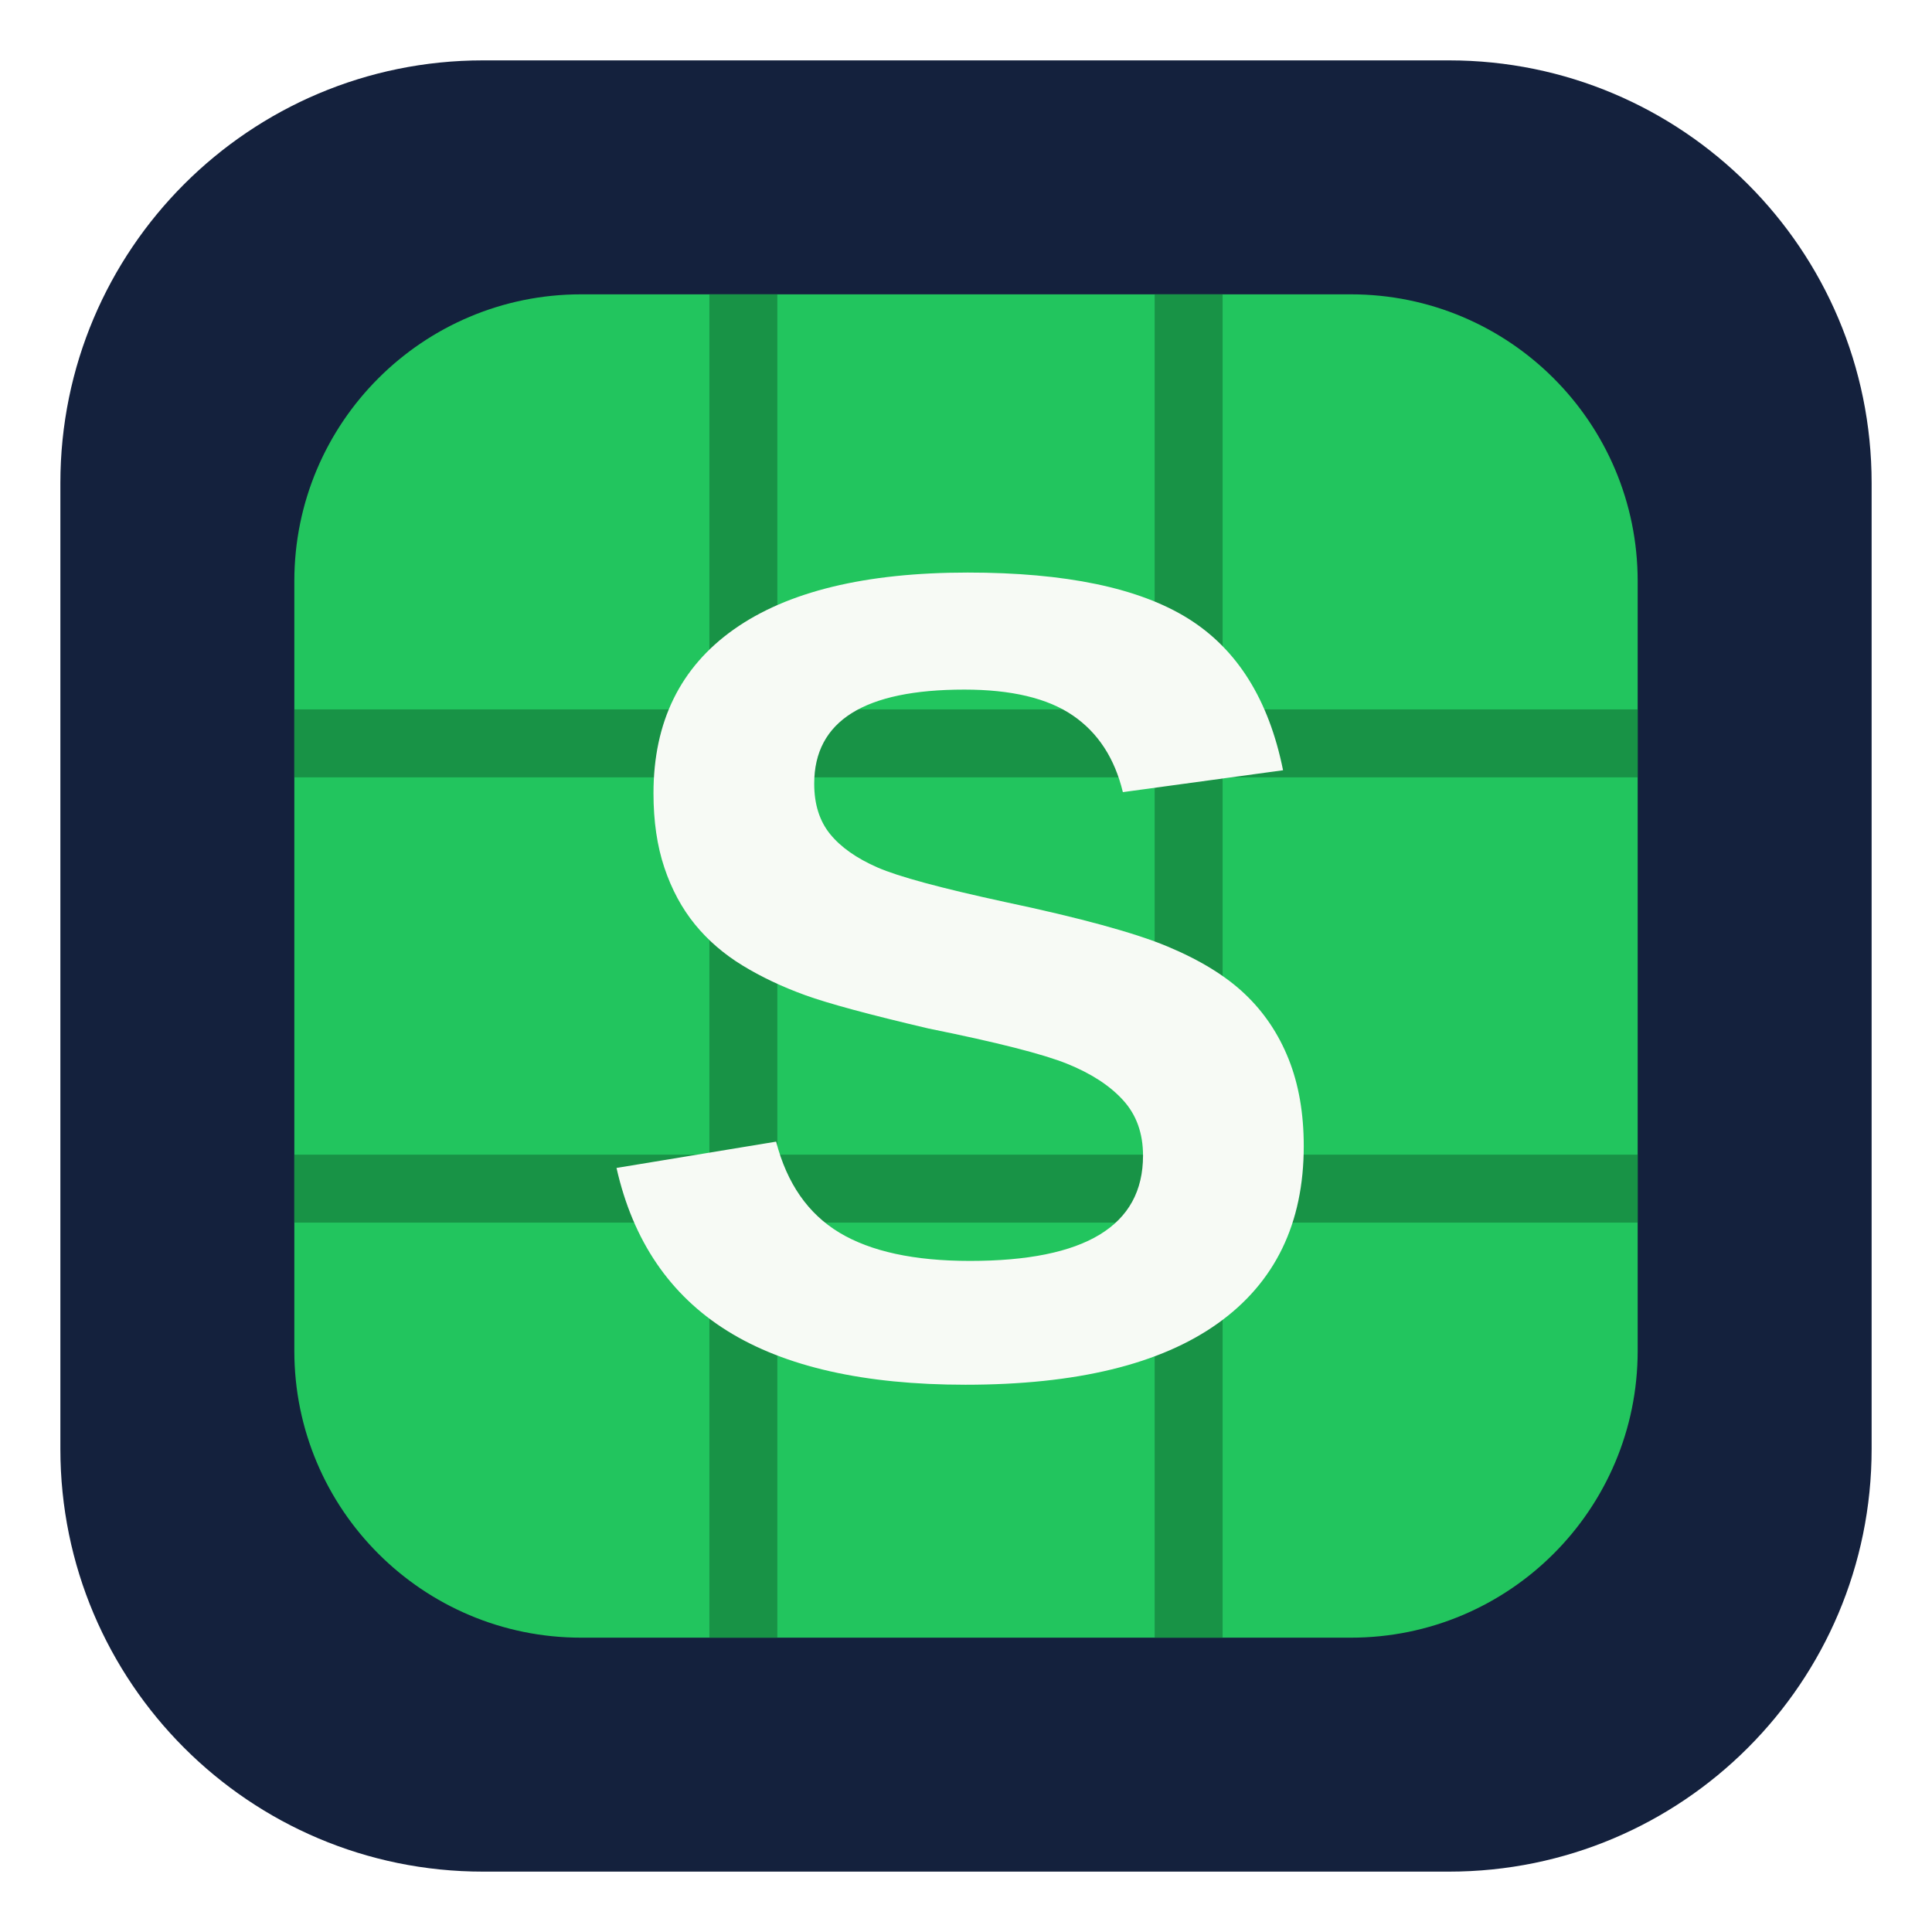
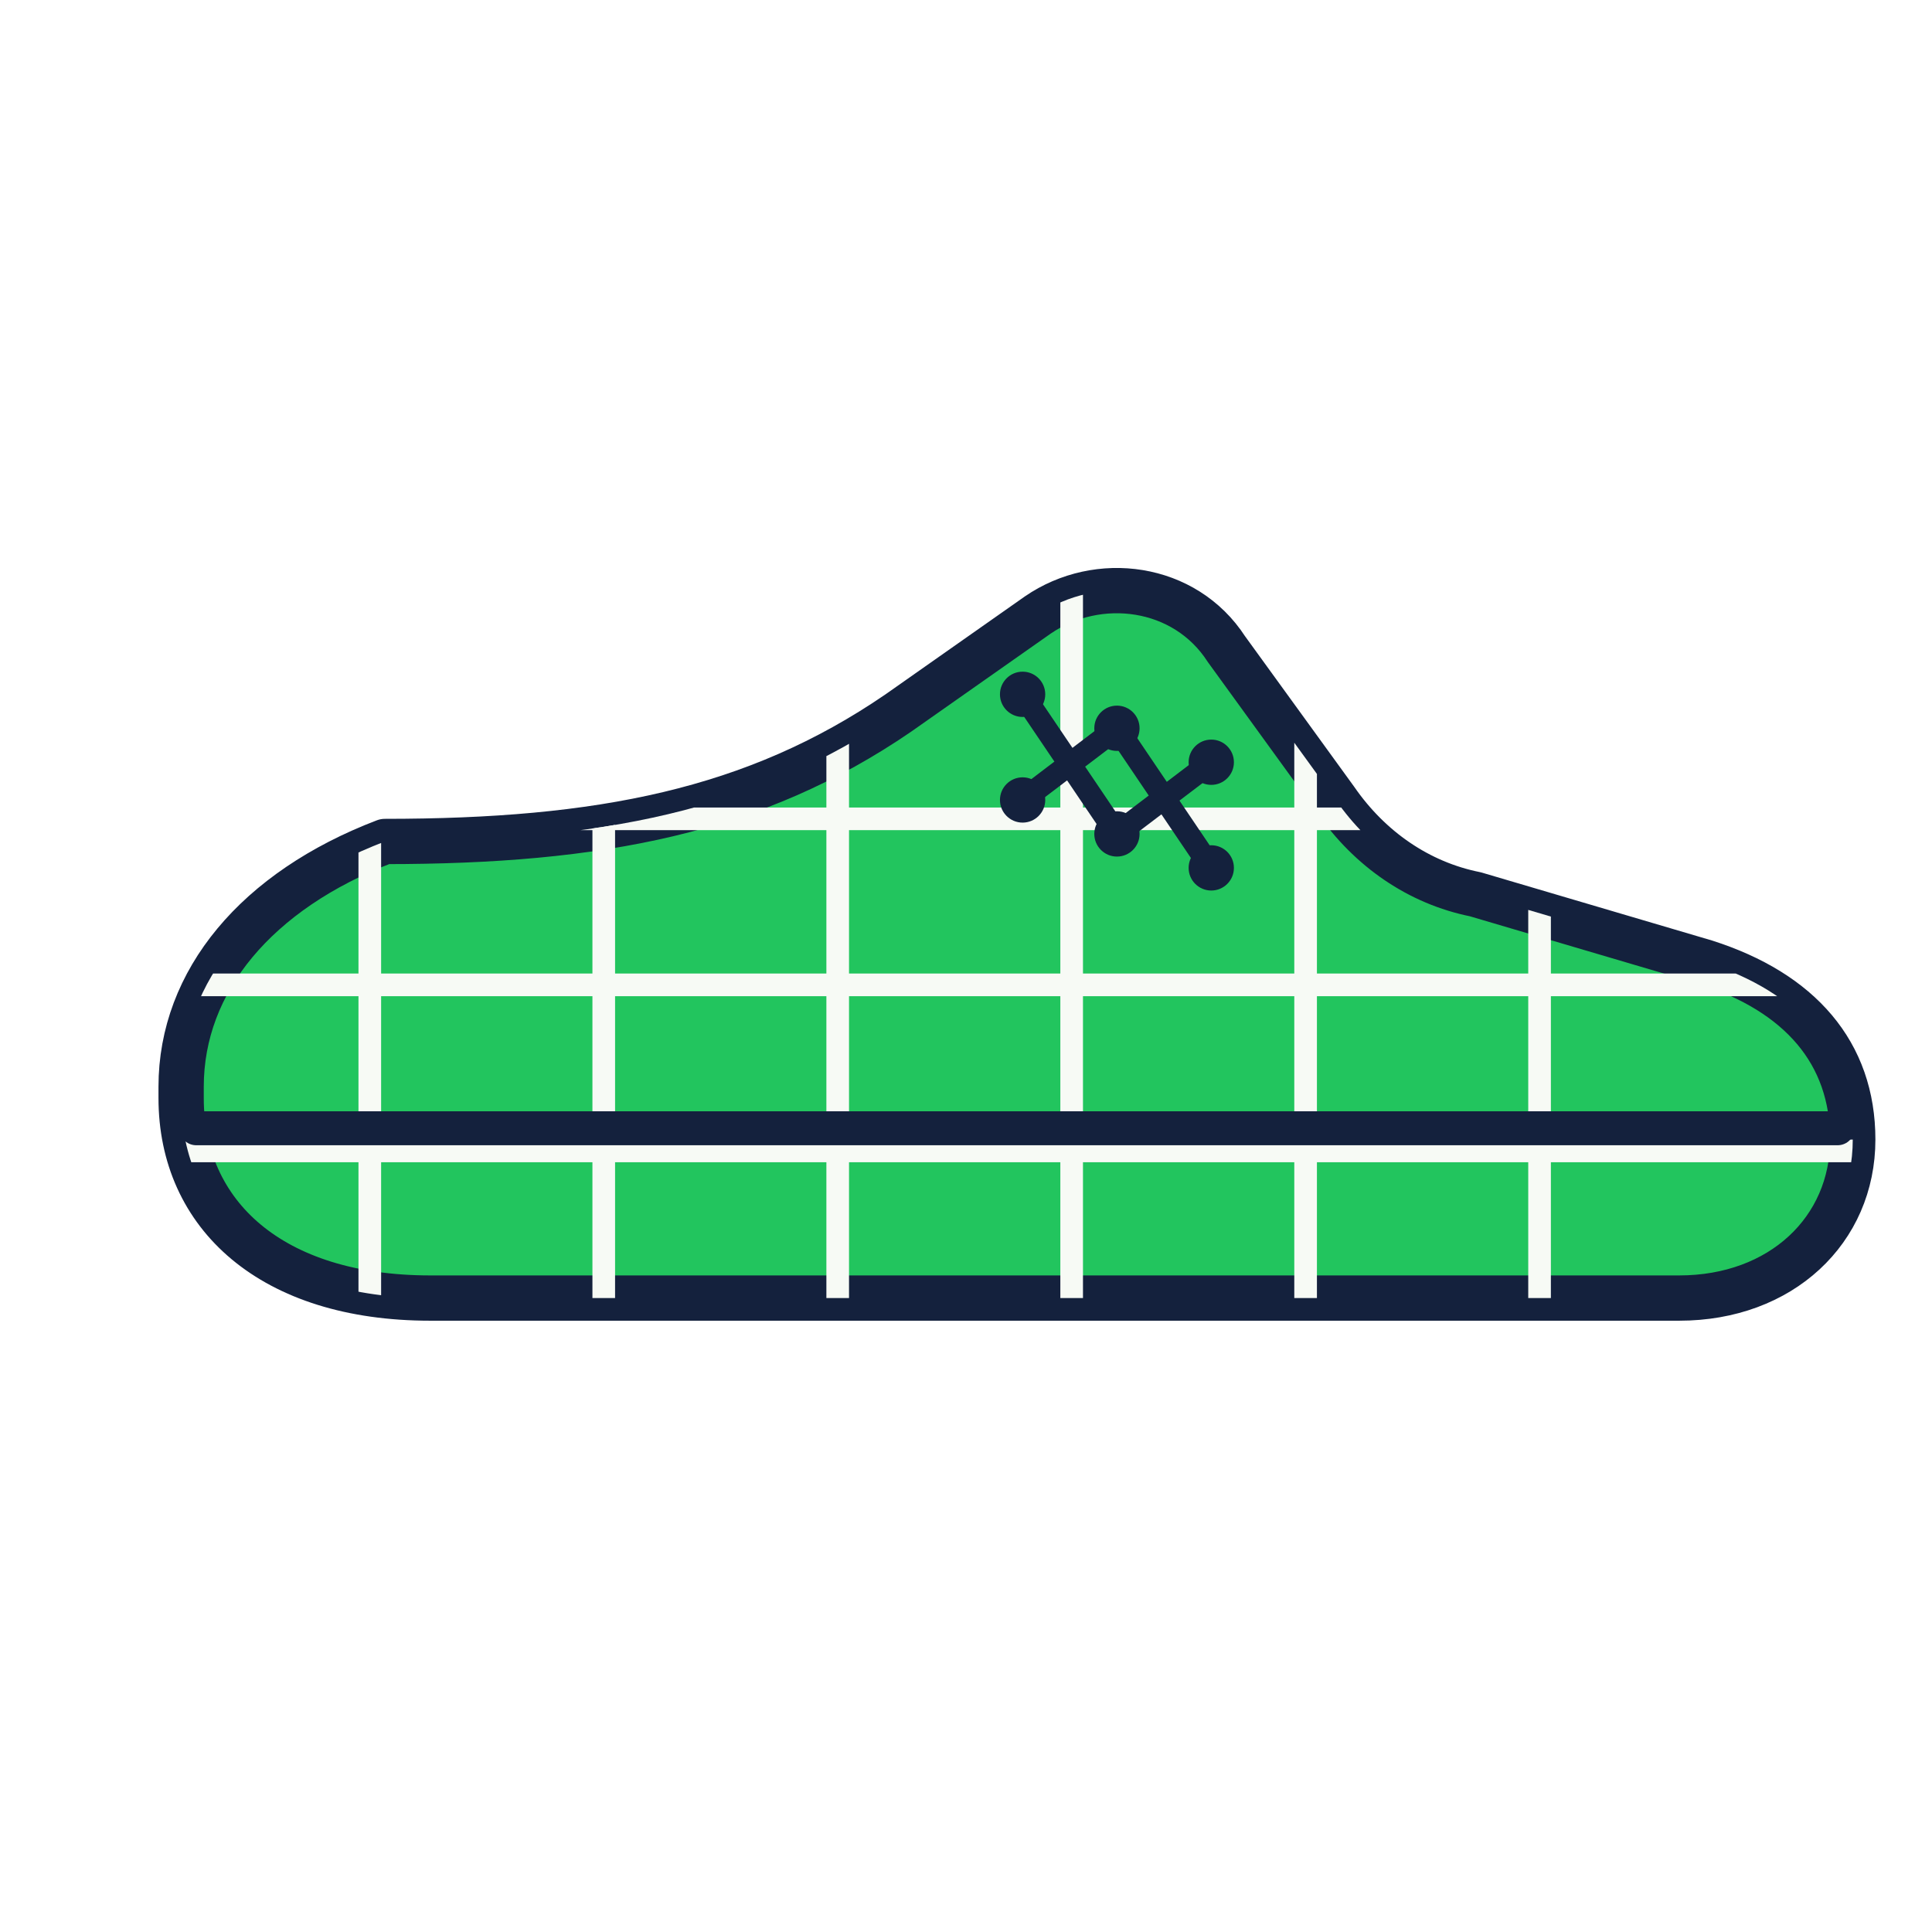
- <svg xmlns="http://www.w3.org/2000/svg" width="512" height="512" viewBox="0 0 512 512" role="img" aria-labelledby="title">
-   <rect x="16" y="16" width="480" height="480" rx="112" fill="#14213D" />
-   <rect x="78" y="78" width="356" height="356" rx="76" fill="#22C55E" />
-   <g stroke="#15803D" stroke-width="18" opacity=".72">
-     <path d="M197 78v356M315 78v356M78 197h356M78 315h356" />
+ <svg xmlns="http://www.w3.org/2000/svg" width="512" height="512" viewBox="0 0 512 512" role="img" aria-labelledby="title desc">
+   <style>
+     .shoe-outline { stroke: #14213D; }
+     @media (prefers-color-scheme: dark) {
+       .shoe-outline { stroke: #F7FAF5; }
+     }
+   </style>
+   <defs>
+     <clipPath id="favicon-shoe">
+       <path d="M48 288c0-28 20-52 54-65 57 0 98-8 136-34l37-26c16-11 39-8 50 9l29 40c9 13 22 22 37 25l61 18c25 8 39 24 39 47 0 24-19 42-46 42H114c-42 0-66-22-66-53Z" />
+     </clipPath>
+   </defs>
+   <path class="shoe-outline" d="M48 288c0-28 20-52 54-65 57 0 98-8 136-34l37-26c16-11 39-8 50 9l29 40c9 13 22 22 37 25l61 18c25 8 39 24 39 47 0 24-19 42-46 42H114c-42 0-66-22-66-53Z" fill="#22C55E" stroke-width="12" stroke-linejoin="round" />
+   <g clip-path="url(#favicon-shoe)" stroke="#F7FAF5" stroke-width="6">
+     <path d="M98 140v230M160 140v230M222 140v230M284 140v230M346 140v230M408 140v230" />
+     <path d="M28 217h490M28 261h490M28 305h490" />
  </g>
-   <text x="256" y="364" text-anchor="middle" font-family="Arial,Helvetica,sans-serif" font-size="304" font-weight="700" fill="#F7FAF5">S</text>
+   <path d="M52 299h435" stroke="#14213D" stroke-width="9" stroke-linecap="round" />
+   <g fill="#14213D">
+     <circle cx="271" cy="184" r="6" />
+     <circle cx="296" cy="193" r="6" />
+     <circle cx="321" cy="202" r="6" />
+     <circle cx="271" cy="212" r="6" />
+     <circle cx="296" cy="221" r="6" />
+     <circle cx="321" cy="230" r="6" />
+   </g>
+   <path d="M271 184l25 37M271 212l25-19M296 193l25 37M296 221l25-19" fill="none" stroke="#14213D" stroke-width="6" stroke-linecap="round" />
</svg>
